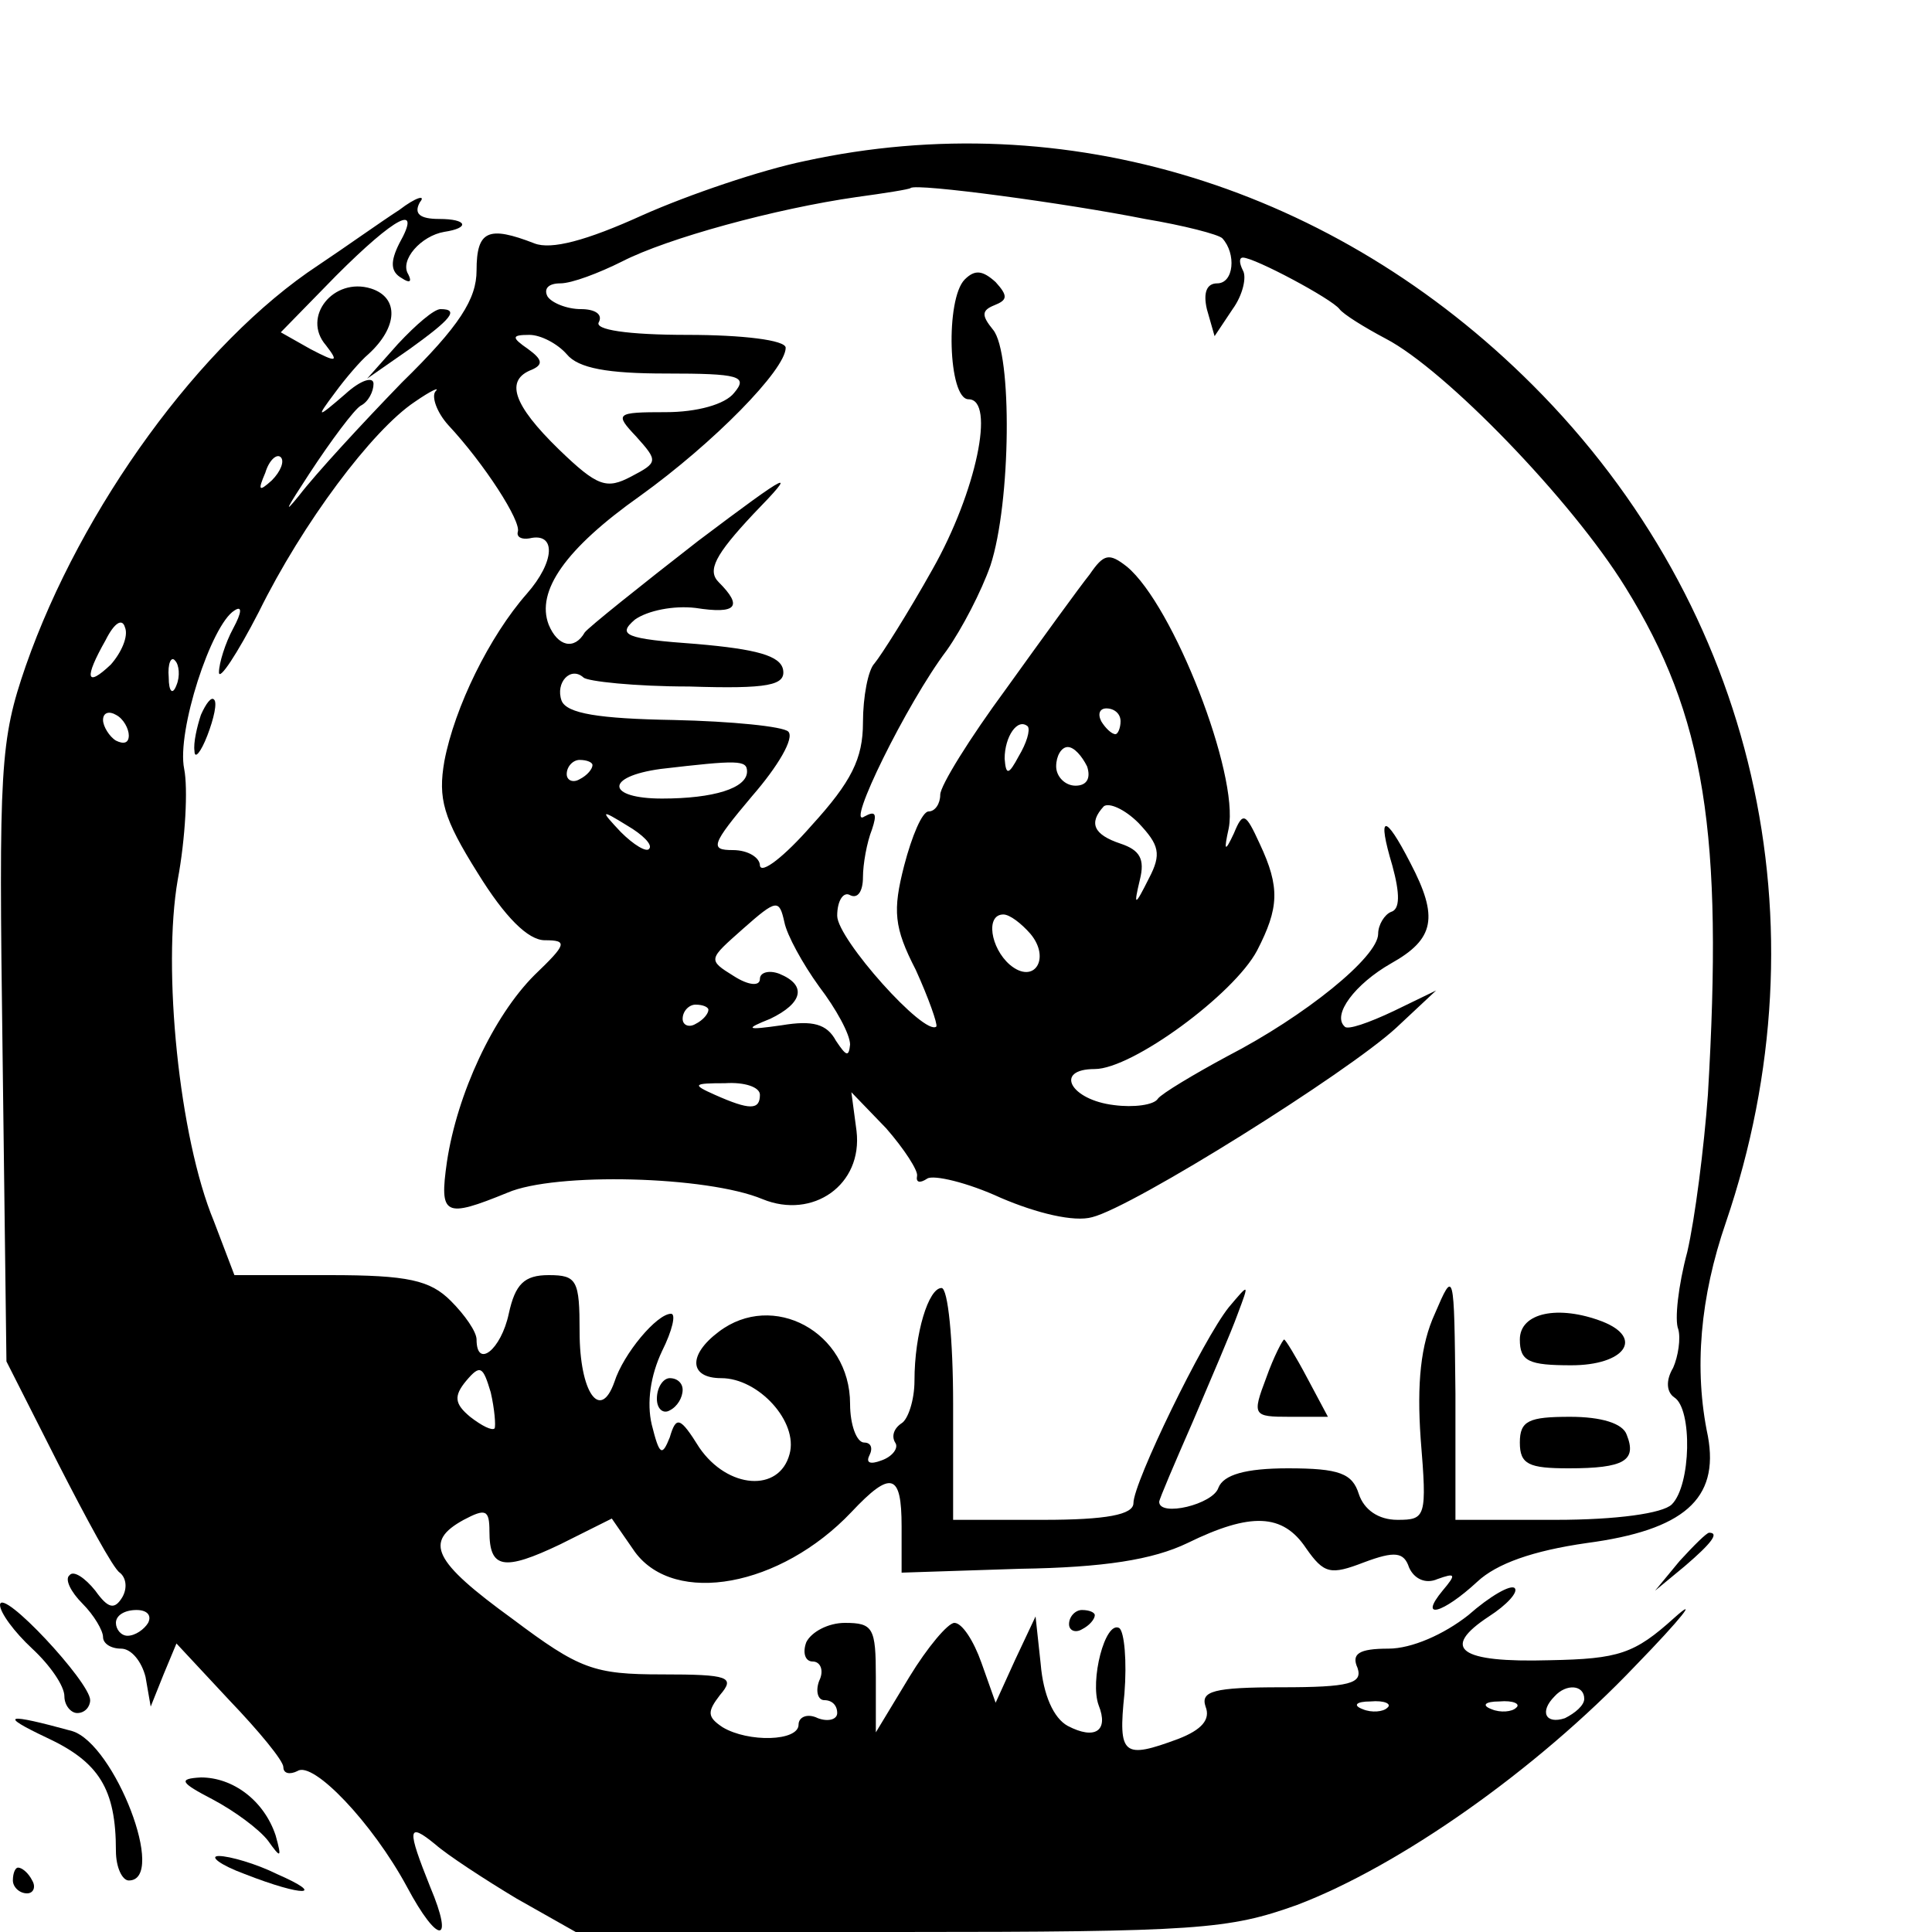
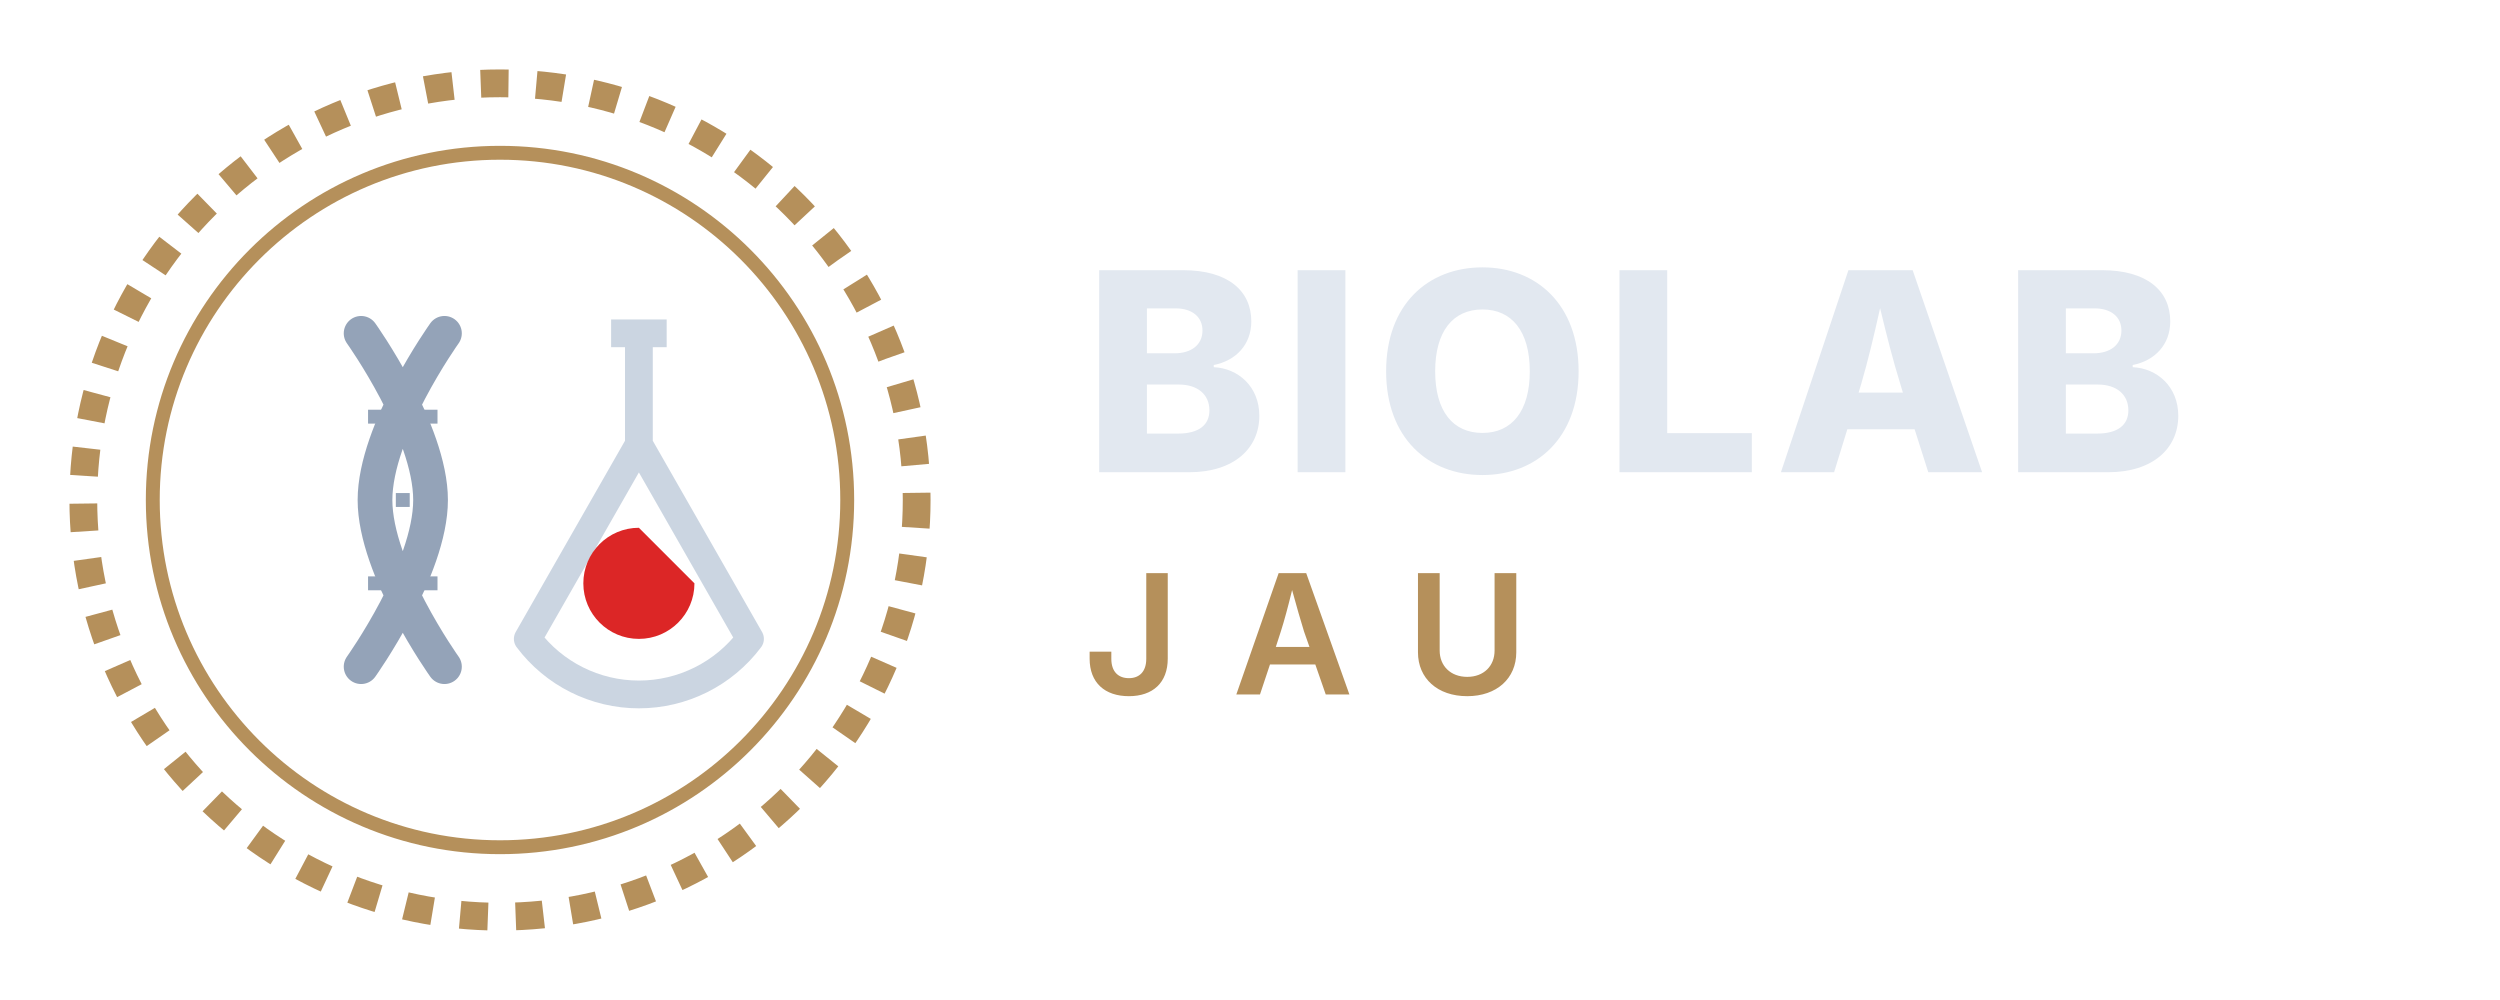
- <svg xmlns="http://www.w3.org/2000/svg" version="1.0" width="150pt" height="150pt" viewBox="0 0 150 150" preserveAspectRatio="xMidYMid meet">
-   <g transform="translate(0,150) scale(0.1,-0.1)" fill="#000000" stroke="none">
-     <path d="M625 1375 c-34 -7 -90 -26 -126 -42 -44 -20 -71 -27 -84 -22 -36 14 -45 10 -45 -21 0 -22 -13 -43 -58 -87 -31 -32 -67 -71 -80 -88 -13 -16 -9 -9 8 17 17 26 35 50 40 53 6 3 10 11 10 17 0 6 -10 3 -22 -8 -22 -19 -23 -19 -8 1 8 11 20 25 26 30 23 21 24 44 2 51 -29 9 -54 -22 -35 -44 10 -13 9 -14 -12 -3 l-23 13 43 44 c46 46 67 57 49 25 -7 -14 -7 -22 2 -27 6 -4 8 -3 5 3 -7 11 10 30 28 33 20 3 18 10 -4 10 -15 0 -20 4 -15 13 5 6 -3 4 -16 -6 -14 -9 -42 -29 -63 -43 -91 -60 -184 -188 -227 -311 -20 -58 -21 -78 -18 -301 l3 -239 40 -79 c22 -43 43 -82 48 -85 5 -4 6 -12 2 -19 -6 -10 -11 -9 -21 5 -8 10 -17 16 -20 12 -4 -3 1 -13 10 -22 9 -9 16 -21 16 -26 0 -5 6 -9 14 -9 8 0 16 -10 19 -22 l4 -23 10 25 10 24 41 -44 c23 -24 42 -47 42 -52 0 -5 5 -6 11 -3 12 8 58 -40 85 -90 24 -45 37 -45 18 0 -18 45 -18 51 4 33 9 -8 38 -27 63 -42 l46 -26 251 0 c232 0 256 2 309 21 79 30 185 104 263 186 36 37 49 54 30 37 -31 -28 -43 -32 -97 -33 -70 -2 -85 9 -47 34 14 9 23 19 20 22 -3 3 -19 -6 -36 -21 -19 -15 -44 -26 -62 -26 -23 0 -29 -4 -24 -15 4 -12 -6 -15 -59 -15 -53 0 -63 -3 -59 -15 4 -10 -3 -18 -21 -25 -43 -16 -47 -13 -42 35 2 25 0 48 -4 51 -11 6 -23 -41 -16 -60 8 -20 -3 -27 -24 -16 -11 6 -19 24 -21 48 l-4 37 -16 -34 -15 -33 -11 31 c-6 17 -15 31 -21 31 -5 0 -21 -19 -35 -42 l-26 -43 0 43 c0 38 -2 42 -24 42 -13 0 -26 -7 -30 -15 -3 -8 -1 -15 5 -15 6 0 9 -7 5 -15 -3 -8 -1 -15 4 -15 6 0 10 -4 10 -10 0 -5 -7 -7 -15 -4 -8 4 -15 1 -15 -5 0 -13 -39 -14 -59 -2 -12 8 -12 12 -2 25 12 14 7 16 -45 16 -53 0 -64 4 -116 43 -62 45 -69 60 -38 77 17 9 20 8 20 -9 0 -29 11 -31 55 -10 l40 20 18 -26 c31 -42 113 -27 168 31 31 33 39 30 39 -11 l0 -36 92 3 c65 1 103 7 130 20 49 24 74 23 92 -4 14 -20 19 -21 45 -11 24 9 31 8 35 -4 4 -9 13 -13 22 -9 14 5 15 4 4 -9 -19 -23 0 -18 27 7 15 14 43 24 85 30 75 10 103 34 94 83 -11 52 -6 108 14 166 79 232 23 477 -150 650 -154 154 -363 218 -565 174z m264 -45 c30 -5 57 -12 60 -15 11 -12 9 -35 -4 -35 -8 0 -11 -7 -8 -20 l6 -21 14 21 c8 11 11 25 8 30 -3 6 -3 10 0 10 9 0 69 -32 75 -40 3 -4 19 -14 36 -23 46 -24 144 -125 186 -193 62 -100 76 -191 64 -394 -3 -41 -10 -96 -16 -122 -7 -26 -10 -53 -7 -60 2 -7 0 -21 -4 -30 -6 -10 -5 -19 1 -23 14 -9 13 -68 -2 -83 -7 -7 -43 -12 -90 -12 l-78 0 0 98 c-1 96 -1 97 -16 62 -11 -24 -14 -54 -11 -97 5 -61 4 -63 -18 -63 -15 0 -26 8 -30 20 -5 16 -15 20 -55 20 -33 0 -50 -5 -54 -15 -4 -13 -46 -23 -46 -11 0 2 12 30 26 62 14 33 30 70 35 84 9 24 9 24 -7 5 -20 -25 -74 -136 -74 -152 0 -9 -21 -13 -70 -13 l-70 0 0 90 c0 50 -4 90 -9 90 -10 0 -21 -35 -21 -72 0 -15 -5 -30 -10 -33 -6 -4 -8 -10 -5 -15 3 -4 -2 -11 -11 -14 -8 -3 -12 -2 -9 4 3 6 1 10 -4 10 -6 0 -11 14 -11 30 0 56 -60 88 -102 56 -24 -18 -23 -36 2 -36 29 0 60 -34 53 -59 -8 -30 -48 -27 -70 5 -15 24 -18 25 -23 8 -6 -15 -8 -14 -14 10 -4 17 -1 38 8 57 8 16 11 29 7 29 -11 0 -37 -31 -44 -53 -11 -31 -27 -8 -27 39 0 40 -2 44 -24 44 -19 0 -26 -7 -31 -30 -6 -28 -25 -43 -25 -20 0 6 -9 19 -20 30 -16 16 -33 20 -94 20 l-74 0 -16 42 c-27 65 -40 196 -28 265 6 32 8 71 5 86 -6 29 21 112 39 123 6 4 6 -1 -1 -14 -6 -11 -11 -27 -11 -34 0 -7 14 14 31 47 34 69 88 141 121 163 13 9 20 12 16 8 -3 -4 1 -16 10 -26 28 -30 57 -75 54 -83 -1 -4 3 -6 9 -5 21 5 20 -18 -2 -43 -29 -33 -56 -88 -64 -130 -5 -29 -1 -44 26 -87 21 -34 39 -52 52 -52 18 0 17 -3 -8 -27 -32 -32 -60 -92 -68 -145 -6 -42 -2 -44 47 -24 37 16 155 13 198 -5 39 -16 78 11 73 53 l-4 30 27 -28 c14 -16 25 -33 24 -37 -1 -5 2 -6 8 -2 5 3 31 -3 57 -15 28 -12 57 -19 71 -15 32 8 198 112 236 147 l31 29 -33 -16 c-19 -9 -36 -15 -38 -12 -10 9 8 33 36 49 34 19 37 36 15 78 -20 39 -26 38 -14 -2 6 -22 6 -34 -1 -36 -5 -2 -10 -10 -10 -17 0 -18 -57 -64 -117 -95 -26 -14 -51 -29 -54 -33 -3 -5 -19 -7 -34 -5 -34 4 -47 28 -15 28 29 0 108 58 126 92 17 33 18 49 2 83 -11 24 -13 25 -20 8 -7 -15 -8 -14 -4 4 8 42 -43 173 -79 203 -14 11 -18 10 -29 -6 -8 -10 -37 -50 -65 -89 -28 -38 -51 -75 -51 -82 0 -7 -4 -13 -9 -13 -5 0 -13 -19 -19 -42 -9 -35 -8 -48 9 -81 10 -22 17 -42 16 -44 -9 -8 -77 68 -77 86 0 12 5 19 10 16 6 -3 10 3 10 14 0 10 3 27 7 37 4 12 3 15 -6 10 -15 -10 33 88 64 129 12 17 27 46 34 66 16 49 17 165 2 183 -9 11 -9 15 1 19 10 4 11 7 1 18 -10 9 -16 10 -24 2 -15 -15 -13 -93 3 -93 21 0 6 -72 -28 -132 -19 -34 -40 -67 -45 -73 -5 -5 -9 -26 -9 -46 0 -28 -9 -46 -40 -80 -21 -24 -39 -38 -40 -31 0 6 -9 12 -21 12 -18 0 -17 4 15 42 20 23 33 45 28 50 -4 4 -44 8 -89 9 -58 1 -83 5 -87 15 -5 14 7 27 17 18 3 -3 40 -7 82 -7 62 -2 75 1 73 13 -2 11 -21 16 -67 20 -56 4 -62 7 -48 19 10 7 30 11 47 9 32 -5 37 1 18 20 -9 9 -3 21 27 53 35 36 30 34 -43 -21 -45 -35 -85 -67 -88 -71 -8 -14 -21 -11 -28 6 -10 26 13 59 71 100 57 41 113 98 113 115 0 6 -34 10 -76 10 -47 0 -73 4 -69 10 3 6 -3 10 -14 10 -11 0 -23 5 -26 10 -3 6 1 10 10 10 9 0 30 8 48 17 35 18 119 41 182 50 22 3 41 6 42 7 4 4 122 -12 182 -24z m-449 -105 c9 -11 32 -15 77 -15 57 0 64 -2 53 -15 -7 -9 -29 -15 -53 -15 -39 0 -40 -1 -23 -19 17 -19 17 -20 -4 -31 -19 -10 -26 -8 -56 21 -36 35 -42 54 -21 62 9 4 8 8 -3 16 -13 9 -13 11 1 11 9 0 22 -7 29 -15z m-229 -98 c-10 -9 -11 -8 -5 6 3 10 9 15 12 12 3 -3 0 -11 -7 -18z m-125 -143 c-19 -18 -21 -11 -4 19 7 14 13 17 15 10 3 -7 -3 -20 -11 -29z m51 -16 c-3 -8 -6 -5 -6 6 -1 11 2 17 5 13 3 -3 4 -12 1 -19z m-37 -39 c0 -6 -4 -7 -10 -4 -5 3 -10 11 -10 16 0 6 5 7 10 4 6 -3 10 -11 10 -16z m770 11 c0 -5 -2 -10 -4 -10 -3 0 -8 5 -11 10 -3 6 -1 10 4 10 6 0 11 -4 11 -10z m-79 -27 c-8 -15 -10 -15 -11 -2 0 17 10 32 18 25 2 -3 -1 -13 -7 -23z m53 -8 c3 -9 0 -15 -9 -15 -8 0 -15 7 -15 15 0 8 4 15 9 15 5 0 11 -7 15 -15z m-384 1 c0 -3 -4 -8 -10 -11 -5 -3 -10 -1 -10 4 0 6 5 11 10 11 6 0 10 -2 10 -4z m120 -5 c0 -13 -26 -21 -66 -21 -43 0 -45 17 -1 23 60 7 67 7 67 -2z m312 -83 c-11 -22 -12 -22 -7 -1 4 16 0 23 -15 28 -21 7 -25 16 -13 29 4 3 16 -2 27 -13 16 -17 18 -24 8 -43z m-388 23 c-2 -3 -12 3 -22 13 -16 17 -16 18 5 5 12 -7 20 -15 17 -18z m132 -107 c13 -17 24 -37 24 -45 -1 -10 -3 -9 -11 3 -7 13 -18 16 -42 12 -28 -4 -29 -3 -9 5 25 12 29 26 7 35 -8 3 -15 1 -15 -4 0 -6 -9 -5 -20 2 -21 13 -20 13 7 37 26 23 28 23 32 5 2 -10 14 -32 27 -50z m164 41 c16 -19 3 -40 -16 -24 -15 13 -19 39 -5 39 5 0 14 -7 21 -15z m-250 -59 c0 -3 -4 -8 -10 -11 -5 -3 -10 -1 -10 4 0 6 5 11 10 11 6 0 10 -2 10 -4z m40 -66 c0 -12 -8 -12 -35 0 -18 8 -17 9 8 9 15 1 27 -3 27 -9z m-206 -259 c-2 -2 -10 2 -19 9 -12 10 -13 16 -3 28 11 13 13 11 19 -9 3 -13 4 -26 3 -28z m-269 -151 c-3 -5 -10 -10 -16 -10 -5 0 -9 5 -9 10 0 6 7 10 16 10 8 0 12 -4 9 -10z m1115 -59 c0 -5 -7 -11 -15 -15 -15 -5 -20 5 -8 17 9 10 23 9 23 -2z m-153 -7 c-3 -3 -12 -4 -19 -1 -8 3 -5 6 6 6 11 1 17 -2 13 -5z m100 0 c-3 -3 -12 -4 -19 -1 -8 3 -5 6 6 6 11 1 17 -2 13 -5z" />
-     <path d="M156 945 c-3 -9 -6 -22 -5 -28 0 -7 5 -1 10 12 5 13 8 26 5 28 -2 2 -6 -3 -10 -12z" />
-     <path d="M1180 460 c0 -17 7 -20 40 -20 41 0 57 21 24 34 -34 13 -64 7 -64 -14z" />
-     <path d="M983 430 c-11 -29 -10 -30 18 -30 l30 0 -16 30 c-9 17 -17 30 -18 30 -1 0 -8 -13 -14 -30z" />
-     <path d="M510 414 c0 -8 5 -12 10 -9 6 3 10 10 10 16 0 5 -4 9 -10 9 -5 0 -10 -7 -10 -16z" />
-     <path d="M1180 380 c0 -17 7 -20 38 -20 43 0 53 6 45 26 -3 9 -20 14 -44 14 -32 0 -39 -3 -39 -20z" />
-     <path d="M309 1233 l-24 -27 33 23 c32 23 39 31 24 31 -5 0 -19 -12 -33 -27z" />
-     <path d="M1304 288 l-19 -23 23 19 c21 18 27 26 19 26 -2 0 -12 -10 -23 -22z" />
-     <path d="M0 254 c0 -6 11 -21 25 -34 14 -13 25 -29 25 -37 0 -7 5 -13 10 -13 6 0 10 5 10 10 0 14 -69 88 -70 74z" />
-     <path d="M830 239 c0 -5 5 -7 10 -4 6 3 10 8 10 11 0 2 -4 4 -10 4 -5 0 -10 -5 -10 -11z" />
-     <path d="M36 151 c41 -19 54 -40 54 -88 0 -13 5 -23 10 -23 30 0 -11 106 -44 116 -51 14 -58 13 -20 -5z" />
-     <path d="M165 103 c17 -9 36 -23 43 -32 10 -14 11 -14 6 4 -9 27 -33 45 -58 45 -18 -1 -16 -4 9 -17z" />
-     <path d="M190 45 c46 -18 64 -17 25 0 -16 8 -37 14 -45 14 -8 0 1 -7 20 -14z" />
-     <path d="M10 40 c0 -5 5 -10 11 -10 5 0 7 5 4 10 -3 6 -8 10 -11 10 -2 0 -4 -4 -4 -10z" />
-   </g>
+ <svg xmlns="http://www.w3.org/2000/svg" viewBox="0 0 180 72" width="100%" height="100%">
+   <circle cx="36" cy="36" r="30" fill="none" stroke="#b5905b" stroke-width="2" stroke-dasharray="2 2" />
+   <circle cx="36" cy="36" r="25" fill="none" stroke="#b5905b" stroke-width="1" />
+   <path d="M26 24 C26 24 31 31 31 36 C31 41 26 48 26 48 M32 24 C32 24 27 31 27 36 C27 41 32 48 32 48" fill="none" stroke="#94a3b8" stroke-width="2.5" stroke-linecap="round" />
+   <line x1="26.5" y1="30" x2="31.5" y2="30" stroke="#94a3b8" stroke-width="1" />
+   <line x1="29.5" y1="36" x2="28.5" y2="36" stroke="#94a3b8" stroke-width="1" />
+   <line x1="31.5" y1="42" x2="26.5" y2="42" stroke="#94a3b8" stroke-width="1" />
+   <path d="M44 24 L48 24 M46 24 L46 32 L38 46 A10 10 0 0 0 54 46 L46 32" fill="none" stroke="#cbd5e1" stroke-width="2" stroke-linejoin="round" />
+   <path d="M46 38 A4 4 0 0 0 42 42 A4 4 0 0 0 50 42 Z" fill="#dc2626" />
+   <text x="78" y="34" font-family="Inter,sans-serif" font-size="20" font-weight="800" fill="#e2e8f0" letter-spacing="1">BIOLAB</text>
+   <text x="78" y="50" font-family="Inter,sans-serif" font-size="12" font-weight="600" fill="#b5905b" letter-spacing="4">JAU</text>
</svg>
